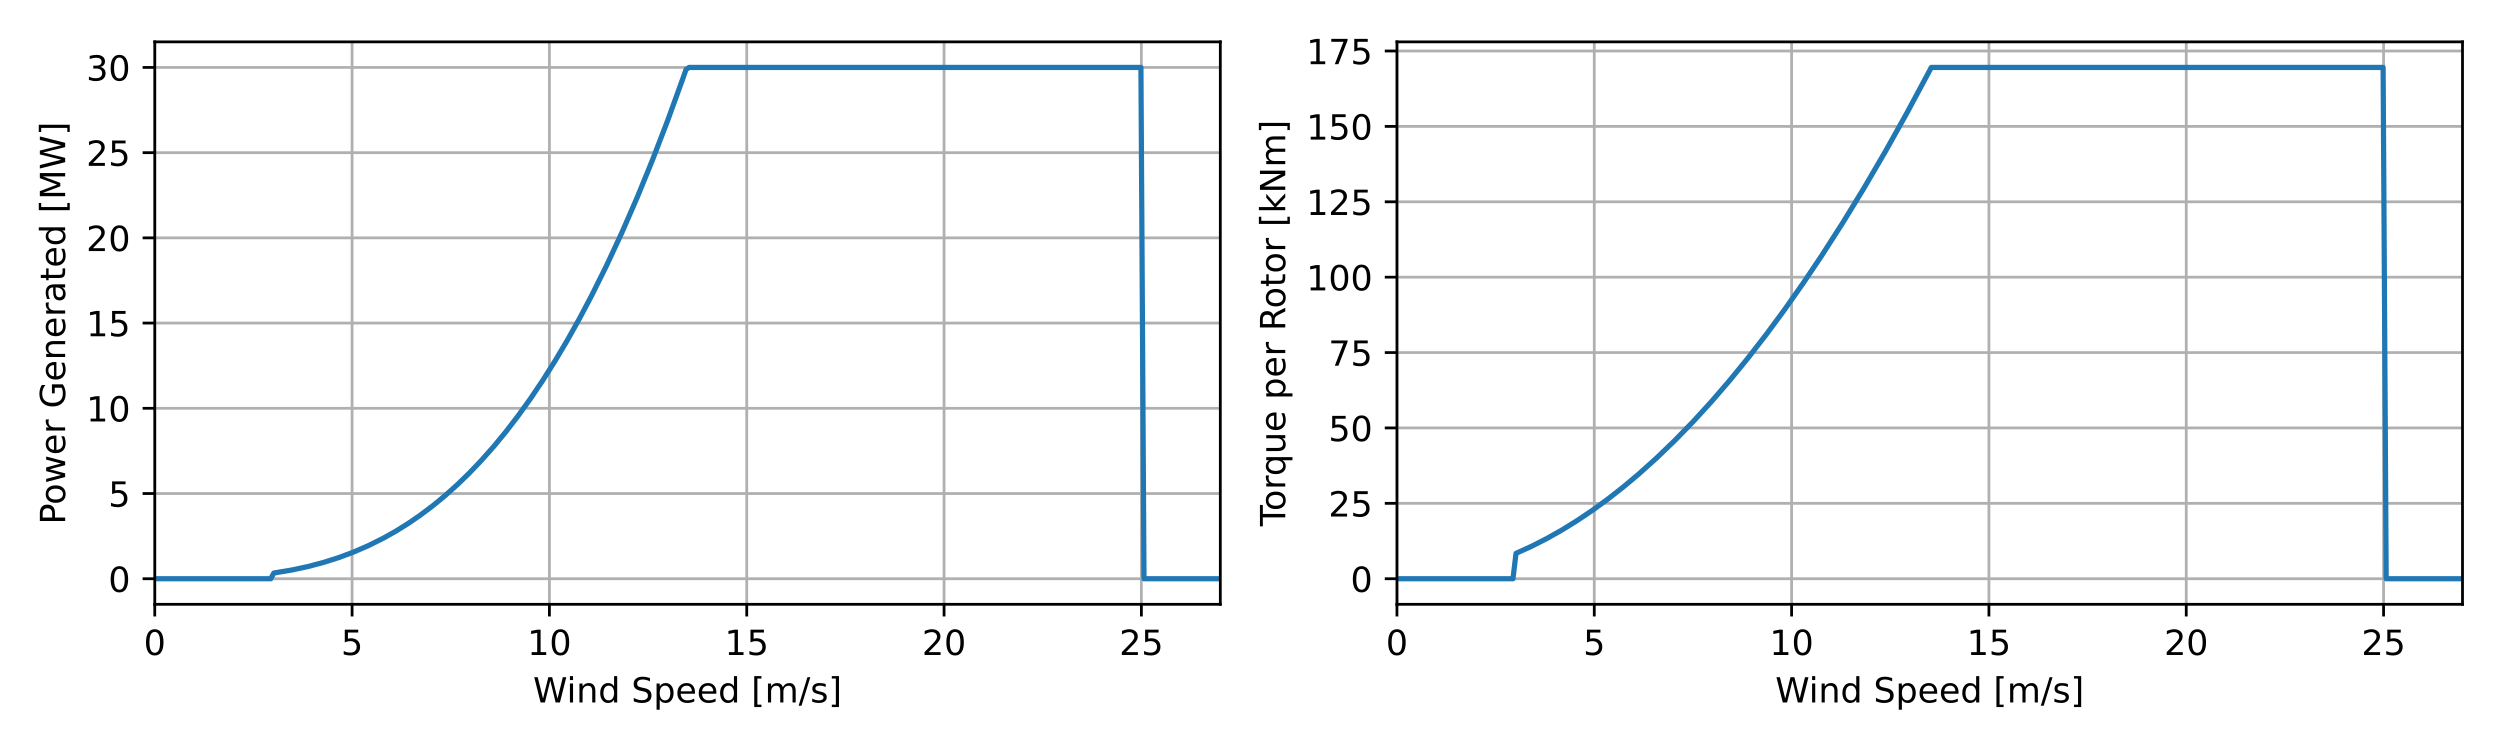
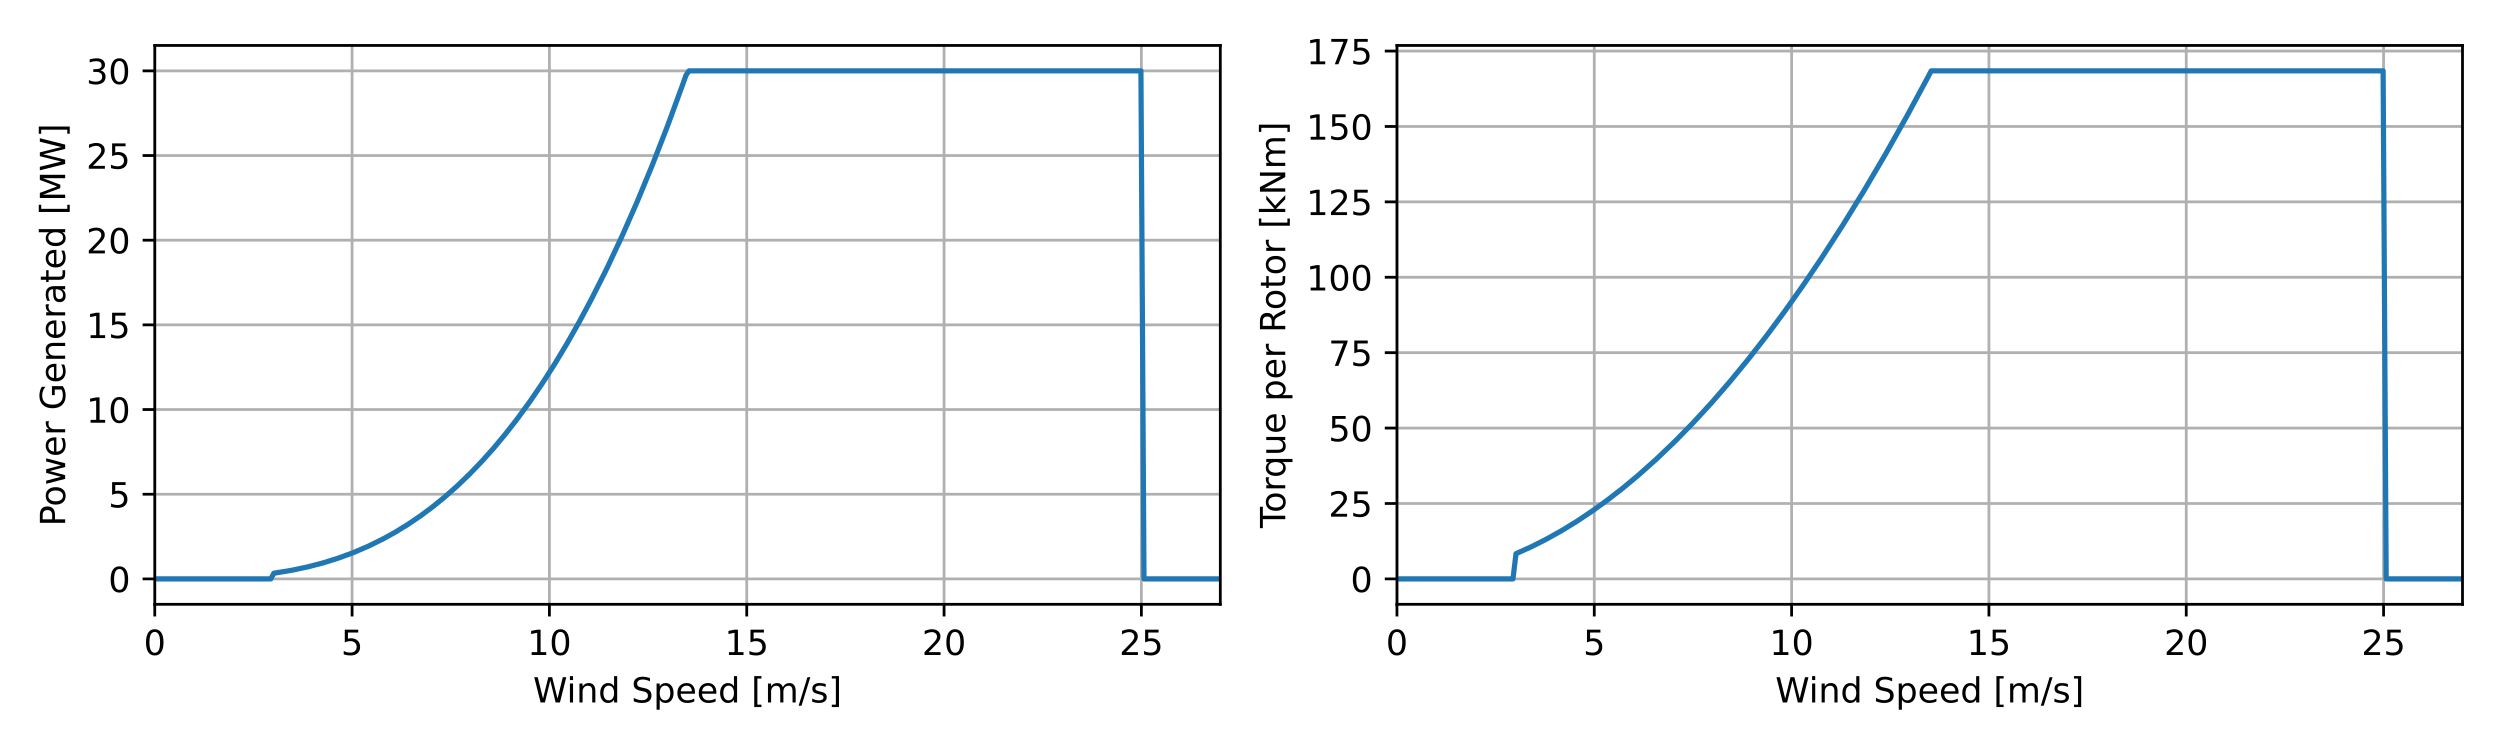
<svg xmlns="http://www.w3.org/2000/svg" xmlns:xlink="http://www.w3.org/1999/xlink" width="720pt" height="216pt" viewBox="0 0 720 216" version="1.1">
  <defs>
    <style type="text/css">*{stroke-linejoin: round; stroke-linecap: butt}</style>
  </defs>
  <g id="figure_1">
    <g id="patch_1">
      <path d="M 0 216  L 720 216  L 720 0  L 0 0  z " style="fill: #ffffff" />
    </g>
    <g id="axes_1">
      <g id="patch_2">
-         <path d="M 44.57 174.04  L 351.45 174.04  L 351.45 12.057  L 44.57 12.057  z " style="fill: #ffffff" />
+         <path d="M 44.57 174.04  L 351.45 174.04  L 351.45 13.089  L 44.57 13.089  z " style="fill: #ffffff" />
      </g>
      <g id="matplotlib.axis_1">
        <g id="xtick_1">
          <g id="line2d_1">
-             <path d="M 44.57 174.04  L 44.57 12.057  " clip-path="url(#pbaf3870a83)" style="fill: none; stroke: #b0b0b0; stroke-width: 0.8; stroke-linecap: square" />
+             <path d="M 44.57 174.04  L 44.57 13.089  " clip-path="url(#pef4a4a75a6)" style="fill: none; stroke: #b0b0b0; stroke-width: 0.8; stroke-linecap: square" />
          </g>
          <g id="line2d_2">
            <defs>
-               <path id="m35f73b6343" d="M 0 0  L 0 3.5  " style="stroke: #000000; stroke-width: 0.8" />
+               <path id="mb5f96da358" d="M 0 0  L 0 3.5  " style="stroke: #000000; stroke-width: 0.8" />
            </defs>
            <g>
-               <use xlink:href="#m35f73b6343" x="44.57" y="174.04" style="stroke: #000000; stroke-width: 0.8" />
+               <use xlink:href="#mb5f96da358" x="44.57" y="174.04" style="stroke: #000000; stroke-width: 0.8" />
            </g>
          </g>
          <g id="text_1">
            <g transform="translate(41.38875 188.6384) scale(0.1 -0.1)">
              <defs>
                <path id="DejaVuSans-30" d="M 2034 4250  Q 1547 4250 1301 3770  Q 1056 3291 1056 2328  Q 1056 1369 1301 889  Q 1547 409 2034 409  Q 2525 409 2770 889  Q 3016 1369 3016 2328  Q 3016 3291 2770 3770  Q 2525 4250 2034 4250  z M 2034 4750  Q 2819 4750 3233 4129  Q 3647 3509 3647 2328  Q 3647 1150 3233 529  Q 2819 -91 2034 -91  Q 1250 -91 836 529  Q 422 1150 422 2328  Q 422 3509 836 4129  Q 1250 4750 2034 4750  z " transform="scale(0.015625)" />
              </defs>
              <use xlink:href="#DejaVuSans-30" />
            </g>
          </g>
        </g>
        <g id="xtick_2">
          <g id="line2d_3">
-             <path d="M 101.4 174.04  L 101.4 12.057  " clip-path="url(#pbaf3870a83)" style="fill: none; stroke: #b0b0b0; stroke-width: 0.8; stroke-linecap: square" />
+             <path d="M 101.4 174.04  L 101.4 13.089  " clip-path="url(#pef4a4a75a6)" style="fill: none; stroke: #b0b0b0; stroke-width: 0.8; stroke-linecap: square" />
          </g>
          <g id="line2d_4">
            <g>
-               <use xlink:href="#m35f73b6343" x="101.4" y="174.04" style="stroke: #000000; stroke-width: 0.8" />
+               <use xlink:href="#mb5f96da358" x="101.4" y="174.04" style="stroke: #000000; stroke-width: 0.8" />
            </g>
          </g>
          <g id="text_2">
            <g transform="translate(98.21838 188.6384) scale(0.1 -0.1)">
              <defs>
                <path id="DejaVuSans-35" d="M 691 4666  L 3169 4666  L 3169 4134  L 1269 4134  L 1269 2991  Q 1406 3038 1543 3061  Q 1681 3084 1819 3084  Q 2600 3084 3056 2656  Q 3513 2228 3513 1497  Q 3513 744 3044 326  Q 2575 -91 1722 -91  Q 1428 -91 1123 -41  Q 819 9 494 109  L 494 744  Q 775 591 1075 516  Q 1375 441 1709 441  Q 2250 441 2565 725  Q 2881 1009 2881 1497  Q 2881 1984 2565 2268  Q 2250 2553 1709 2553  Q 1456 2553 1204 2497  Q 953 2441 691 2322  L 691 4666  z " transform="scale(0.015625)" />
              </defs>
              <use xlink:href="#DejaVuSans-35" />
            </g>
          </g>
        </g>
        <g id="xtick_3">
          <g id="line2d_5">
-             <path d="M 158.229 174.04  L 158.229 12.057  " clip-path="url(#pbaf3870a83)" style="fill: none; stroke: #b0b0b0; stroke-width: 0.8; stroke-linecap: square" />
+             <path d="M 158.229 174.04  L 158.229 13.089  " clip-path="url(#pef4a4a75a6)" style="fill: none; stroke: #b0b0b0; stroke-width: 0.8; stroke-linecap: square" />
          </g>
          <g id="line2d_6">
            <g>
-               <use xlink:href="#m35f73b6343" x="158.229" y="174.04" style="stroke: #000000; stroke-width: 0.8" />
+               <use xlink:href="#mb5f96da358" x="158.229" y="174.04" style="stroke: #000000; stroke-width: 0.8" />
            </g>
          </g>
          <g id="text_3">
            <g transform="translate(151.8668 188.6384) scale(0.1 -0.1)">
              <defs>
                <path id="DejaVuSans-31" d="M 794 531  L 1825 531  L 1825 4091  L 703 3866  L 703 4441  L 1819 4666  L 2450 4666  L 2450 531  L 3481 531  L 3481 0  L 794 0  L 794 531  z " transform="scale(0.015625)" />
              </defs>
              <use xlink:href="#DejaVuSans-31" />
              <use xlink:href="#DejaVuSans-30" x="63.623" />
            </g>
          </g>
        </g>
        <g id="xtick_4">
          <g id="line2d_7">
-             <path d="M 215.059 174.04  L 215.059 12.057  " clip-path="url(#pbaf3870a83)" style="fill: none; stroke: #b0b0b0; stroke-width: 0.8; stroke-linecap: square" />
+             <path d="M 215.059 174.04  L 215.059 13.089  " clip-path="url(#pef4a4a75a6)" style="fill: none; stroke: #b0b0b0; stroke-width: 0.8; stroke-linecap: square" />
          </g>
          <g id="line2d_8">
            <g>
-               <use xlink:href="#m35f73b6343" x="215.059" y="174.04" style="stroke: #000000; stroke-width: 0.8" />
+               <use xlink:href="#mb5f96da358" x="215.059" y="174.04" style="stroke: #000000; stroke-width: 0.8" />
            </g>
          </g>
          <g id="text_4">
            <g transform="translate(208.6964 188.6384) scale(0.1 -0.1)">
              <use xlink:href="#DejaVuSans-31" />
              <use xlink:href="#DejaVuSans-35" x="63.623" />
            </g>
          </g>
        </g>
        <g id="xtick_5">
          <g id="line2d_9">
-             <path d="M 271.889 174.04  L 271.889 12.057  " clip-path="url(#pbaf3870a83)" style="fill: none; stroke: #b0b0b0; stroke-width: 0.8; stroke-linecap: square" />
+             <path d="M 271.889 174.04  L 271.889 13.089  " clip-path="url(#pef4a4a75a6)" style="fill: none; stroke: #b0b0b0; stroke-width: 0.8; stroke-linecap: square" />
          </g>
          <g id="line2d_10">
            <g>
-               <use xlink:href="#m35f73b6343" x="271.889" y="174.04" style="stroke: #000000; stroke-width: 0.8" />
+               <use xlink:href="#mb5f96da358" x="271.889" y="174.04" style="stroke: #000000; stroke-width: 0.8" />
            </g>
          </g>
          <g id="text_5">
            <g transform="translate(265.526 188.6384) scale(0.1 -0.1)">
              <defs>
                <path id="DejaVuSans-32" d="M 1228 531  L 3431 531  L 3431 0  L 469 0  L 469 531  Q 828 903 1448 1529  Q 2069 2156 2228 2338  Q 2531 2678 2651 2914  Q 2772 3150 2772 3378  Q 2772 3750 2511 3984  Q 2250 4219 1831 4219  Q 1534 4219 1204 4116  Q 875 4013 500 3803  L 500 4441  Q 881 4594 1212 4672  Q 1544 4750 1819 4750  Q 2544 4750 2975 4387  Q 3406 4025 3406 3419  Q 3406 3131 3298 2873  Q 3191 2616 2906 2266  Q 2828 2175 2409 1742  Q 1991 1309 1228 531  z " transform="scale(0.015625)" />
              </defs>
              <use xlink:href="#DejaVuSans-32" />
              <use xlink:href="#DejaVuSans-30" x="63.623" />
            </g>
          </g>
        </g>
        <g id="xtick_6">
          <g id="line2d_11">
-             <path d="M 328.718 174.04  L 328.718 12.057  " clip-path="url(#pbaf3870a83)" style="fill: none; stroke: #b0b0b0; stroke-width: 0.8; stroke-linecap: square" />
+             <path d="M 328.718 174.04  L 328.718 13.089  " clip-path="url(#pef4a4a75a6)" style="fill: none; stroke: #b0b0b0; stroke-width: 0.8; stroke-linecap: square" />
          </g>
          <g id="line2d_12">
            <g>
-               <use xlink:href="#m35f73b6343" x="328.718" y="174.04" style="stroke: #000000; stroke-width: 0.8" />
+               <use xlink:href="#mb5f96da358" x="328.718" y="174.04" style="stroke: #000000; stroke-width: 0.8" />
            </g>
          </g>
          <g id="text_6">
            <g transform="translate(322.3556 188.6384) scale(0.1 -0.1)">
              <use xlink:href="#DejaVuSans-32" />
              <use xlink:href="#DejaVuSans-35" x="63.623" />
            </g>
          </g>
        </g>
        <g id="text_7">
          <g transform="translate(153.5319 202.3166) scale(0.1 -0.1)">
            <defs>
              <path id="DejaVuSans-57" d="M 213 4666  L 850 4666  L 1831 722  L 2809 4666  L 3519 4666  L 4500 722  L 5478 4666  L 6119 4666  L 4947 0  L 4153 0  L 3169 4050  L 2175 0  L 1381 0  L 213 4666  z " transform="scale(0.015625)" />
              <path id="DejaVuSans-69" d="M 603 3500  L 1178 3500  L 1178 0  L 603 0  L 603 3500  z M 603 4863  L 1178 4863  L 1178 4134  L 603 4134  L 603 4863  z " transform="scale(0.015625)" />
              <path id="DejaVuSans-6e" d="M 3513 2113  L 3513 0  L 2938 0  L 2938 2094  Q 2938 2591 2744 2837  Q 2550 3084 2163 3084  Q 1697 3084 1428 2787  Q 1159 2491 1159 1978  L 1159 0  L 581 0  L 581 3500  L 1159 3500  L 1159 2956  Q 1366 3272 1645 3428  Q 1925 3584 2291 3584  Q 2894 3584 3203 3211  Q 3513 2838 3513 2113  z " transform="scale(0.015625)" />
              <path id="DejaVuSans-64" d="M 2906 2969  L 2906 4863  L 3481 4863  L 3481 0  L 2906 0  L 2906 525  Q 2725 213 2448 61  Q 2172 -91 1784 -91  Q 1150 -91 751 415  Q 353 922 353 1747  Q 353 2572 751 3078  Q 1150 3584 1784 3584  Q 2172 3584 2448 3432  Q 2725 3281 2906 2969  z M 947 1747  Q 947 1113 1208 752  Q 1469 391 1925 391  Q 2381 391 2643 752  Q 2906 1113 2906 1747  Q 2906 2381 2643 2742  Q 2381 3103 1925 3103  Q 1469 3103 1208 2742  Q 947 2381 947 1747  z " transform="scale(0.015625)" />
              <path id="DejaVuSans-20" transform="scale(0.015625)" />
              <path id="DejaVuSans-53" d="M 3425 4513  L 3425 3897  Q 3066 4069 2747 4153  Q 2428 4238 2131 4238  Q 1616 4238 1336 4038  Q 1056 3838 1056 3469  Q 1056 3159 1242 3001  Q 1428 2844 1947 2747  L 2328 2669  Q 3034 2534 3370 2195  Q 3706 1856 3706 1288  Q 3706 609 3251 259  Q 2797 -91 1919 -91  Q 1588 -91 1214 -16  Q 841 59 441 206  L 441 856  Q 825 641 1194 531  Q 1563 422 1919 422  Q 2459 422 2753 634  Q 3047 847 3047 1241  Q 3047 1584 2836 1778  Q 2625 1972 2144 2069  L 1759 2144  Q 1053 2284 737 2584  Q 422 2884 422 3419  Q 422 4038 858 4394  Q 1294 4750 2059 4750  Q 2388 4750 2728 4690  Q 3069 4631 3425 4513  z " transform="scale(0.015625)" />
              <path id="DejaVuSans-70" d="M 1159 525  L 1159 -1331  L 581 -1331  L 581 3500  L 1159 3500  L 1159 2969  Q 1341 3281 1617 3432  Q 1894 3584 2278 3584  Q 2916 3584 3314 3078  Q 3713 2572 3713 1747  Q 3713 922 3314 415  Q 2916 -91 2278 -91  Q 1894 -91 1617 61  Q 1341 213 1159 525  z M 3116 1747  Q 3116 2381 2855 2742  Q 2594 3103 2138 3103  Q 1681 3103 1420 2742  Q 1159 2381 1159 1747  Q 1159 1113 1420 752  Q 1681 391 2138 391  Q 2594 391 2855 752  Q 3116 1113 3116 1747  z " transform="scale(0.015625)" />
              <path id="DejaVuSans-65" d="M 3597 1894  L 3597 1613  L 953 1613  Q 991 1019 1311 708  Q 1631 397 2203 397  Q 2534 397 2845 478  Q 3156 559 3463 722  L 3463 178  Q 3153 47 2828 -22  Q 2503 -91 2169 -91  Q 1331 -91 842 396  Q 353 884 353 1716  Q 353 2575 817 3079  Q 1281 3584 2069 3584  Q 2775 3584 3186 3129  Q 3597 2675 3597 1894  z M 3022 2063  Q 3016 2534 2758 2815  Q 2500 3097 2075 3097  Q 1594 3097 1305 2825  Q 1016 2553 972 2059  L 3022 2063  z " transform="scale(0.015625)" />
              <path id="DejaVuSans-5b" d="M 550 4863  L 1875 4863  L 1875 4416  L 1125 4416  L 1125 -397  L 1875 -397  L 1875 -844  L 550 -844  L 550 4863  z " transform="scale(0.015625)" />
              <path id="DejaVuSans-6d" d="M 3328 2828  Q 3544 3216 3844 3400  Q 4144 3584 4550 3584  Q 5097 3584 5394 3201  Q 5691 2819 5691 2113  L 5691 0  L 5113 0  L 5113 2094  Q 5113 2597 4934 2840  Q 4756 3084 4391 3084  Q 3944 3084 3684 2787  Q 3425 2491 3425 1978  L 3425 0  L 2847 0  L 2847 2094  Q 2847 2600 2669 2842  Q 2491 3084 2119 3084  Q 1678 3084 1418 2786  Q 1159 2488 1159 1978  L 1159 0  L 581 0  L 581 3500  L 1159 3500  L 1159 2956  Q 1356 3278 1631 3431  Q 1906 3584 2284 3584  Q 2666 3584 2933 3390  Q 3200 3197 3328 2828  z " transform="scale(0.015625)" />
              <path id="DejaVuSans-2f" d="M 1625 4666  L 2156 4666  L 531 -594  L 0 -594  L 1625 4666  z " transform="scale(0.015625)" />
              <path id="DejaVuSans-73" d="M 2834 3397  L 2834 2853  Q 2591 2978 2328 3040  Q 2066 3103 1784 3103  Q 1356 3103 1142 2972  Q 928 2841 928 2578  Q 928 2378 1081 2264  Q 1234 2150 1697 2047  L 1894 2003  Q 2506 1872 2764 1633  Q 3022 1394 3022 966  Q 3022 478 2636 193  Q 2250 -91 1575 -91  Q 1294 -91 989 -36  Q 684 19 347 128  L 347 722  Q 666 556 975 473  Q 1284 391 1588 391  Q 1994 391 2212 530  Q 2431 669 2431 922  Q 2431 1156 2273 1281  Q 2116 1406 1581 1522  L 1381 1569  Q 847 1681 609 1914  Q 372 2147 372 2553  Q 372 3047 722 3315  Q 1072 3584 1716 3584  Q 2034 3584 2315 3537  Q 2597 3491 2834 3397  z " transform="scale(0.015625)" />
              <path id="DejaVuSans-5d" d="M 1947 4863  L 1947 -844  L 622 -844  L 622 -397  L 1369 -397  L 1369 4416  L 622 4416  L 622 4863  L 1947 4863  z " transform="scale(0.015625)" />
            </defs>
            <use xlink:href="#DejaVuSans-57" />
            <use xlink:href="#DejaVuSans-69" x="96.627" />
            <use xlink:href="#DejaVuSans-6e" x="124.41" />
            <use xlink:href="#DejaVuSans-64" x="187.789" />
            <use xlink:href="#DejaVuSans-20" x="251.266" />
            <use xlink:href="#DejaVuSans-53" x="283.053" />
            <use xlink:href="#DejaVuSans-70" x="346.529" />
            <use xlink:href="#DejaVuSans-65" x="410.006" />
            <use xlink:href="#DejaVuSans-65" x="471.529" />
            <use xlink:href="#DejaVuSans-64" x="533.053" />
            <use xlink:href="#DejaVuSans-20" x="596.529" />
            <use xlink:href="#DejaVuSans-5b" x="628.316" />
            <use xlink:href="#DejaVuSans-6d" x="667.33" />
            <use xlink:href="#DejaVuSans-2f" x="764.742" />
            <use xlink:href="#DejaVuSans-73" x="798.434" />
            <use xlink:href="#DejaVuSans-5d" x="850.533" />
          </g>
        </g>
      </g>
      <g id="matplotlib.axis_2">
        <g id="ytick_1">
          <g id="line2d_13">
-             <path d="M 44.57 166.677  L 351.45 166.677  " clip-path="url(#pbaf3870a83)" style="fill: none; stroke: #b0b0b0; stroke-width: 0.8; stroke-linecap: square" />
+             <path d="M 44.57 166.724  L 351.45 166.724  " clip-path="url(#pef4a4a75a6)" style="fill: none; stroke: #b0b0b0; stroke-width: 0.8; stroke-linecap: square" />
          </g>
          <g id="line2d_14">
            <defs>
-               <path id="m2a6ce05470" d="M 0 0  L -3.5 0  " style="stroke: #000000; stroke-width: 0.8" />
+               <path id="mafe4fae65e" d="M 0 0  L -3.5 0  " style="stroke: #000000; stroke-width: 0.8" />
            </defs>
            <g>
-               <use xlink:href="#m2a6ce05470" x="44.57" y="166.677" style="stroke: #000000; stroke-width: 0.8" />
+               <use xlink:href="#mafe4fae65e" x="44.57" y="166.724" style="stroke: #000000; stroke-width: 0.8" />
            </g>
          </g>
          <g id="text_8">
-             <g transform="translate(31.2075 170.4764) scale(0.1 -0.1)">
+             <g transform="translate(31.2075 170.5232) scale(0.1 -0.1)">
              <use xlink:href="#DejaVuSans-30" />
            </g>
          </g>
        </g>
        <g id="ytick_2">
          <g id="line2d_15">
-             <path d="M 44.57 142.134  L 351.45 142.134  " clip-path="url(#pbaf3870a83)" style="fill: none; stroke: #b0b0b0; stroke-width: 0.8; stroke-linecap: square" />
+             <path d="M 44.57 142.337  L 351.45 142.337  " clip-path="url(#pef4a4a75a6)" style="fill: none; stroke: #b0b0b0; stroke-width: 0.8; stroke-linecap: square" />
          </g>
          <g id="line2d_16">
            <g>
-               <use xlink:href="#m2a6ce05470" x="44.57" y="142.134" style="stroke: #000000; stroke-width: 0.8" />
+               <use xlink:href="#mafe4fae65e" x="44.57" y="142.337" style="stroke: #000000; stroke-width: 0.8" />
            </g>
          </g>
          <g id="text_9">
-             <g transform="translate(31.2075 145.9335) scale(0.1 -0.1)">
+             <g transform="translate(31.2075 146.1367) scale(0.1 -0.1)">
              <use xlink:href="#DejaVuSans-35" />
            </g>
          </g>
        </g>
        <g id="ytick_3">
          <g id="line2d_17">
-             <path d="M 44.57 117.591  L 351.45 117.591  " clip-path="url(#pbaf3870a83)" style="fill: none; stroke: #b0b0b0; stroke-width: 0.8; stroke-linecap: square" />
+             <path d="M 44.57 117.951  L 351.45 117.951  " clip-path="url(#pef4a4a75a6)" style="fill: none; stroke: #b0b0b0; stroke-width: 0.8; stroke-linecap: square" />
          </g>
          <g id="line2d_18">
            <g>
-               <use xlink:href="#m2a6ce05470" x="44.57" y="117.591" style="stroke: #000000; stroke-width: 0.8" />
+               <use xlink:href="#mafe4fae65e" x="44.57" y="117.951" style="stroke: #000000; stroke-width: 0.8" />
            </g>
          </g>
          <g id="text_10">
-             <g transform="translate(24.845 121.3906) scale(0.1 -0.1)">
+             <g transform="translate(24.845 121.7501) scale(0.1 -0.1)">
              <use xlink:href="#DejaVuSans-31" />
              <use xlink:href="#DejaVuSans-30" x="63.623" />
            </g>
          </g>
        </g>
        <g id="ytick_4">
          <g id="line2d_19">
-             <path d="M 44.57 93.048  L 351.45 93.048  " clip-path="url(#pbaf3870a83)" style="fill: none; stroke: #b0b0b0; stroke-width: 0.8; stroke-linecap: square" />
+             <path d="M 44.57 93.564  L 351.45 93.564  " clip-path="url(#pef4a4a75a6)" style="fill: none; stroke: #b0b0b0; stroke-width: 0.8; stroke-linecap: square" />
          </g>
          <g id="line2d_20">
            <g>
-               <use xlink:href="#m2a6ce05470" x="44.57" y="93.048" style="stroke: #000000; stroke-width: 0.8" />
+               <use xlink:href="#mafe4fae65e" x="44.57" y="93.564" style="stroke: #000000; stroke-width: 0.8" />
            </g>
          </g>
          <g id="text_11">
-             <g transform="translate(24.845 96.84767) scale(0.1 -0.1)">
+             <g transform="translate(24.845 97.36355) scale(0.1 -0.1)">
              <use xlink:href="#DejaVuSans-31" />
              <use xlink:href="#DejaVuSans-35" x="63.623" />
            </g>
          </g>
        </g>
        <g id="ytick_5">
          <g id="line2d_21">
-             <path d="M 44.57 68.506  L 351.45 68.506  " clip-path="url(#pbaf3870a83)" style="fill: none; stroke: #b0b0b0; stroke-width: 0.8; stroke-linecap: square" />
+             <path d="M 44.57 69.178  L 351.45 69.178  " clip-path="url(#pef4a4a75a6)" style="fill: none; stroke: #b0b0b0; stroke-width: 0.8; stroke-linecap: square" />
          </g>
          <g id="line2d_22">
            <g>
-               <use xlink:href="#m2a6ce05470" x="44.57" y="68.506" style="stroke: #000000; stroke-width: 0.8" />
+               <use xlink:href="#mafe4fae65e" x="44.57" y="69.178" style="stroke: #000000; stroke-width: 0.8" />
            </g>
          </g>
          <g id="text_12">
-             <g transform="translate(24.845 72.30478) scale(0.1 -0.1)">
+             <g transform="translate(24.845 72.97699) scale(0.1 -0.1)">
              <use xlink:href="#DejaVuSans-32" />
              <use xlink:href="#DejaVuSans-30" x="63.623" />
            </g>
          </g>
        </g>
        <g id="ytick_6">
          <g id="line2d_23">
-             <path d="M 44.57 43.963  L 351.45 43.963  " clip-path="url(#pbaf3870a83)" style="fill: none; stroke: #b0b0b0; stroke-width: 0.8; stroke-linecap: square" />
+             <path d="M 44.57 44.791  L 351.45 44.791  " clip-path="url(#pef4a4a75a6)" style="fill: none; stroke: #b0b0b0; stroke-width: 0.8; stroke-linecap: square" />
          </g>
          <g id="line2d_24">
            <g>
-               <use xlink:href="#m2a6ce05470" x="44.57" y="43.963" style="stroke: #000000; stroke-width: 0.8" />
+               <use xlink:href="#mafe4fae65e" x="44.57" y="44.791" style="stroke: #000000; stroke-width: 0.8" />
            </g>
          </g>
          <g id="text_13">
-             <g transform="translate(24.845 47.76188) scale(0.1 -0.1)">
+             <g transform="translate(24.845 48.59042) scale(0.1 -0.1)">
              <use xlink:href="#DejaVuSans-32" />
              <use xlink:href="#DejaVuSans-35" x="63.623" />
            </g>
          </g>
        </g>
        <g id="ytick_7">
          <g id="line2d_25">
-             <path d="M 44.57 19.42  L 351.45 19.42  " clip-path="url(#pbaf3870a83)" style="fill: none; stroke: #b0b0b0; stroke-width: 0.8; stroke-linecap: square" />
+             <path d="M 44.57 20.405  L 351.45 20.405  " clip-path="url(#pef4a4a75a6)" style="fill: none; stroke: #b0b0b0; stroke-width: 0.8; stroke-linecap: square" />
          </g>
          <g id="line2d_26">
            <g>
-               <use xlink:href="#m2a6ce05470" x="44.57" y="19.42" style="stroke: #000000; stroke-width: 0.8" />
+               <use xlink:href="#mafe4fae65e" x="44.57" y="20.405" style="stroke: #000000; stroke-width: 0.8" />
            </g>
          </g>
          <g id="text_14">
-             <g transform="translate(24.845 23.21899) scale(0.1 -0.1)">
+             <g transform="translate(24.845 24.20386) scale(0.1 -0.1)">
              <defs>
                <path id="DejaVuSans-33" d="M 2597 2516  Q 3050 2419 3304 2112  Q 3559 1806 3559 1356  Q 3559 666 3084 287  Q 2609 -91 1734 -91  Q 1441 -91 1130 -33  Q 819 25 488 141  L 488 750  Q 750 597 1062 519  Q 1375 441 1716 441  Q 2309 441 2620 675  Q 2931 909 2931 1356  Q 2931 1769 2642 2001  Q 2353 2234 1838 2234  L 1294 2234  L 1294 2753  L 1863 2753  Q 2328 2753 2575 2939  Q 2822 3125 2822 3475  Q 2822 3834 2567 4026  Q 2313 4219 1838 4219  Q 1578 4219 1281 4162  Q 984 4106 628 3988  L 628 4550  Q 988 4650 1302 4700  Q 1616 4750 1894 4750  Q 2613 4750 3031 4423  Q 3450 4097 3450 3541  Q 3450 3153 3228 2886  Q 3006 2619 2597 2516  z " transform="scale(0.015625)" />
              </defs>
              <use xlink:href="#DejaVuSans-33" />
              <use xlink:href="#DejaVuSans-30" x="63.623" />
            </g>
          </g>
        </g>
        <g id="text_15">
-           <g transform="translate(18.76531 151.0266) rotate(-90) scale(0.1 -0.1)">
+           <g transform="translate(18.76531 151.5425) rotate(-90) scale(0.1 -0.1)">
            <defs>
              <path id="DejaVuSans-50" d="M 1259 4147  L 1259 2394  L 2053 2394  Q 2494 2394 2734 2622  Q 2975 2850 2975 3272  Q 2975 3691 2734 3919  Q 2494 4147 2053 4147  L 1259 4147  z M 628 4666  L 2053 4666  Q 2838 4666 3239 4311  Q 3641 3956 3641 3272  Q 3641 2581 3239 2228  Q 2838 1875 2053 1875  L 1259 1875  L 1259 0  L 628 0  L 628 4666  z " transform="scale(0.015625)" />
              <path id="DejaVuSans-6f" d="M 1959 3097  Q 1497 3097 1228 2736  Q 959 2375 959 1747  Q 959 1119 1226 758  Q 1494 397 1959 397  Q 2419 397 2687 759  Q 2956 1122 2956 1747  Q 2956 2369 2687 2733  Q 2419 3097 1959 3097  z M 1959 3584  Q 2709 3584 3137 3096  Q 3566 2609 3566 1747  Q 3566 888 3137 398  Q 2709 -91 1959 -91  Q 1206 -91 779 398  Q 353 888 353 1747  Q 353 2609 779 3096  Q 1206 3584 1959 3584  z " transform="scale(0.015625)" />
              <path id="DejaVuSans-77" d="M 269 3500  L 844 3500  L 1563 769  L 2278 3500  L 2956 3500  L 3675 769  L 4391 3500  L 4966 3500  L 4050 0  L 3372 0  L 2619 2869  L 1863 0  L 1184 0  L 269 3500  z " transform="scale(0.015625)" />
              <path id="DejaVuSans-72" d="M 2631 2963  Q 2534 3019 2420 3045  Q 2306 3072 2169 3072  Q 1681 3072 1420 2755  Q 1159 2438 1159 1844  L 1159 0  L 581 0  L 581 3500  L 1159 3500  L 1159 2956  Q 1341 3275 1631 3429  Q 1922 3584 2338 3584  Q 2397 3584 2469 3576  Q 2541 3569 2628 3553  L 2631 2963  z " transform="scale(0.015625)" />
              <path id="DejaVuSans-47" d="M 3809 666  L 3809 1919  L 2778 1919  L 2778 2438  L 4434 2438  L 4434 434  Q 4069 175 3628 42  Q 3188 -91 2688 -91  Q 1594 -91 976 548  Q 359 1188 359 2328  Q 359 3472 976 4111  Q 1594 4750 2688 4750  Q 3144 4750 3555 4637  Q 3966 4525 4313 4306  L 4313 3634  Q 3963 3931 3569 4081  Q 3175 4231 2741 4231  Q 1884 4231 1454 3753  Q 1025 3275 1025 2328  Q 1025 1384 1454 906  Q 1884 428 2741 428  Q 3075 428 3337 486  Q 3600 544 3809 666  z " transform="scale(0.015625)" />
              <path id="DejaVuSans-61" d="M 2194 1759  Q 1497 1759 1228 1600  Q 959 1441 959 1056  Q 959 750 1161 570  Q 1363 391 1709 391  Q 2188 391 2477 730  Q 2766 1069 2766 1631  L 2766 1759  L 2194 1759  z M 3341 1997  L 3341 0  L 2766 0  L 2766 531  Q 2569 213 2275 61  Q 1981 -91 1556 -91  Q 1019 -91 701 211  Q 384 513 384 1019  Q 384 1609 779 1909  Q 1175 2209 1959 2209  L 2766 2209  L 2766 2266  Q 2766 2663 2505 2880  Q 2244 3097 1772 3097  Q 1472 3097 1187 3025  Q 903 2953 641 2809  L 641 3341  Q 956 3463 1253 3523  Q 1550 3584 1831 3584  Q 2591 3584 2966 3190  Q 3341 2797 3341 1997  z " transform="scale(0.015625)" />
              <path id="DejaVuSans-74" d="M 1172 4494  L 1172 3500  L 2356 3500  L 2356 3053  L 1172 3053  L 1172 1153  Q 1172 725 1289 603  Q 1406 481 1766 481  L 2356 481  L 2356 0  L 1766 0  Q 1100 0 847 248  Q 594 497 594 1153  L 594 3053  L 172 3053  L 172 3500  L 594 3500  L 594 4494  L 1172 4494  z " transform="scale(0.015625)" />
              <path id="DejaVuSans-4d" d="M 628 4666  L 1569 4666  L 2759 1491  L 3956 4666  L 4897 4666  L 4897 0  L 4281 0  L 4281 4097  L 3078 897  L 2444 897  L 1241 4097  L 1241 0  L 628 0  L 628 4666  z " transform="scale(0.015625)" />
            </defs>
            <use xlink:href="#DejaVuSans-50" />
            <use xlink:href="#DejaVuSans-6f" x="56.678" />
            <use xlink:href="#DejaVuSans-77" x="117.859" />
            <use xlink:href="#DejaVuSans-65" x="199.646" />
            <use xlink:href="#DejaVuSans-72" x="261.17" />
            <use xlink:href="#DejaVuSans-20" x="302.283" />
            <use xlink:href="#DejaVuSans-47" x="334.07" />
            <use xlink:href="#DejaVuSans-65" x="411.561" />
            <use xlink:href="#DejaVuSans-6e" x="473.084" />
            <use xlink:href="#DejaVuSans-65" x="536.463" />
            <use xlink:href="#DejaVuSans-72" x="597.986" />
            <use xlink:href="#DejaVuSans-61" x="639.1" />
            <use xlink:href="#DejaVuSans-74" x="700.379" />
            <use xlink:href="#DejaVuSans-65" x="739.588" />
            <use xlink:href="#DejaVuSans-64" x="801.111" />
            <use xlink:href="#DejaVuSans-20" x="864.588" />
            <use xlink:href="#DejaVuSans-5b" x="896.375" />
            <use xlink:href="#DejaVuSans-4d" x="935.389" />
            <use xlink:href="#DejaVuSans-57" x="1021.668" />
            <use xlink:href="#DejaVuSans-5d" x="1120.545" />
          </g>
        </g>
      </g>
      <g id="line2d_27">
-         <path d="M 44.57 166.677  L 77.984 166.677  L 78.863 165.026  L 84.139 164.14  L 88.536 163.198  L 92.932 162.046  L 97.329 160.664  L 101.725 159.032  L 106.122 157.129  L 110.518 154.933  L 114.036 152.952  L 117.553 150.76  L 121.07 148.346  L 124.587 145.7  L 128.105 142.81  L 131.622 139.667  L 135.139 136.259  L 138.656 132.576  L 142.174 128.606  L 145.691 124.341  L 149.208 119.767  L 152.725 114.876  L 156.243 109.656  L 159.76 104.097  L 163.277 98.188  L 166.794 91.918  L 170.312 85.276  L 174.708 76.435  L 179.105 66.977  L 183.501 56.879  L 187.898 46.122  L 192.294 34.684  L 196.691 22.545  L 197.57 20.031  L 198.45 19.42  L 328.588 19.42  L 329.467 166.677  L 351.45 166.677  L 351.45 166.677  " clip-path="url(#pbaf3870a83)" style="fill: none; stroke: #1f77b4; stroke-width: 1.5; stroke-linecap: square" />
+         <path d="M 44.57 166.724  L 77.984 166.724  L 78.863 165.091  L 84.139 164.215  L 88.536 163.282  L 92.932 162.143  L 97.329 160.776  L 101.725 159.162  L 106.122 157.279  L 110.518 155.107  L 114.036 153.147  L 117.553 150.979  L 121.07 148.591  L 124.587 145.973  L 128.105 143.115  L 131.622 140.005  L 135.139 136.634  L 138.656 132.99  L 142.174 129.064  L 145.691 124.844  L 149.208 120.32  L 152.725 115.481  L 156.243 110.318  L 159.76 104.819  L 163.277 98.973  L 166.794 92.77  L 170.312 86.2  L 174.708 77.455  L 179.105 68.098  L 183.501 58.11  L 187.898 47.469  L 192.294 36.154  L 196.691 24.146  L 197.57 21.659  L 198.45 20.405  L 328.588 20.405  L 329.467 166.724  L 351.45 166.724  L 351.45 166.724  " clip-path="url(#pef4a4a75a6)" style="fill: none; stroke: #1f77b4; stroke-width: 1.5; stroke-linecap: square" />
      </g>
      <g id="patch_3">
-         <path d="M 44.57 174.04  L 44.57 12.057  " style="fill: none; stroke: #000000; stroke-width: 0.8; stroke-linejoin: miter; stroke-linecap: square" />
+         <path d="M 44.57 174.04  L 44.57 13.089  " style="fill: none; stroke: #000000; stroke-width: 0.8; stroke-linejoin: miter; stroke-linecap: square" />
      </g>
      <g id="patch_4">
-         <path d="M 351.45 174.04  L 351.45 12.057  " style="fill: none; stroke: #000000; stroke-width: 0.8; stroke-linejoin: miter; stroke-linecap: square" />
+         <path d="M 351.45 174.04  L 351.45 13.089  " style="fill: none; stroke: #000000; stroke-width: 0.8; stroke-linejoin: miter; stroke-linecap: square" />
      </g>
      <g id="patch_5">
        <path d="M 44.57 174.04  L 351.45 174.04  " style="fill: none; stroke: #000000; stroke-width: 0.8; stroke-linejoin: miter; stroke-linecap: square" />
      </g>
      <g id="patch_6">
-         <path d="M 44.57 12.057  L 351.45 12.057  " style="fill: none; stroke: #000000; stroke-width: 0.8; stroke-linejoin: miter; stroke-linecap: square" />
+         <path d="M 44.57 13.089  L 351.45 13.089  " style="fill: none; stroke: #000000; stroke-width: 0.8; stroke-linejoin: miter; stroke-linecap: square" />
      </g>
    </g>
    <g id="axes_2">
      <g id="patch_7">
-         <path d="M 402.32 174.04  L 709.2 174.04  L 709.2 12.057  L 402.32 12.057  z " style="fill: #ffffff" />
+         <path d="M 402.32 174.04  L 709.2 174.04  L 709.2 13.089  L 402.32 13.089  z " style="fill: #ffffff" />
      </g>
      <g id="matplotlib.axis_3">
        <g id="xtick_7">
          <g id="line2d_28">
-             <path d="M 402.32 174.04  L 402.32 12.057  " clip-path="url(#pf3bbef38b0)" style="fill: none; stroke: #b0b0b0; stroke-width: 0.8; stroke-linecap: square" />
+             <path d="M 402.32 174.04  L 402.32 13.089  " clip-path="url(#p1f6855bcd0)" style="fill: none; stroke: #b0b0b0; stroke-width: 0.8; stroke-linecap: square" />
          </g>
          <g id="line2d_29">
            <g>
-               <use xlink:href="#m35f73b6343" x="402.32" y="174.04" style="stroke: #000000; stroke-width: 0.8" />
+               <use xlink:href="#mb5f96da358" x="402.32" y="174.04" style="stroke: #000000; stroke-width: 0.8" />
            </g>
          </g>
          <g id="text_16">
            <g transform="translate(399.1388 188.6384) scale(0.1 -0.1)">
              <use xlink:href="#DejaVuSans-30" />
            </g>
          </g>
        </g>
        <g id="xtick_8">
          <g id="line2d_30">
-             <path d="M 459.15 174.04  L 459.15 12.057  " clip-path="url(#pf3bbef38b0)" style="fill: none; stroke: #b0b0b0; stroke-width: 0.8; stroke-linecap: square" />
+             <path d="M 459.15 174.04  L 459.15 13.089  " clip-path="url(#p1f6855bcd0)" style="fill: none; stroke: #b0b0b0; stroke-width: 0.8; stroke-linecap: square" />
          </g>
          <g id="line2d_31">
            <g>
-               <use xlink:href="#m35f73b6343" x="459.15" y="174.04" style="stroke: #000000; stroke-width: 0.8" />
+               <use xlink:href="#mb5f96da358" x="459.15" y="174.04" style="stroke: #000000; stroke-width: 0.8" />
            </g>
          </g>
          <g id="text_17">
            <g transform="translate(455.9684 188.6384) scale(0.1 -0.1)">
              <use xlink:href="#DejaVuSans-35" />
            </g>
          </g>
        </g>
        <g id="xtick_9">
          <g id="line2d_32">
-             <path d="M 515.979 174.04  L 515.979 12.057  " clip-path="url(#pf3bbef38b0)" style="fill: none; stroke: #b0b0b0; stroke-width: 0.8; stroke-linecap: square" />
+             <path d="M 515.979 174.04  L 515.979 13.089  " clip-path="url(#p1f6855bcd0)" style="fill: none; stroke: #b0b0b0; stroke-width: 0.8; stroke-linecap: square" />
          </g>
          <g id="line2d_33">
            <g>
-               <use xlink:href="#m35f73b6343" x="515.979" y="174.04" style="stroke: #000000; stroke-width: 0.8" />
+               <use xlink:href="#mb5f96da358" x="515.979" y="174.04" style="stroke: #000000; stroke-width: 0.8" />
            </g>
          </g>
          <g id="text_18">
            <g transform="translate(509.6168 188.6384) scale(0.1 -0.1)">
              <use xlink:href="#DejaVuSans-31" />
              <use xlink:href="#DejaVuSans-30" x="63.623" />
            </g>
          </g>
        </g>
        <g id="xtick_10">
          <g id="line2d_34">
-             <path d="M 572.809 174.04  L 572.809 12.057  " clip-path="url(#pf3bbef38b0)" style="fill: none; stroke: #b0b0b0; stroke-width: 0.8; stroke-linecap: square" />
+             <path d="M 572.809 174.04  L 572.809 13.089  " clip-path="url(#p1f6855bcd0)" style="fill: none; stroke: #b0b0b0; stroke-width: 0.8; stroke-linecap: square" />
          </g>
          <g id="line2d_35">
            <g>
-               <use xlink:href="#m35f73b6343" x="572.809" y="174.04" style="stroke: #000000; stroke-width: 0.8" />
+               <use xlink:href="#mb5f96da358" x="572.809" y="174.04" style="stroke: #000000; stroke-width: 0.8" />
            </g>
          </g>
          <g id="text_19">
            <g transform="translate(566.4464 188.6384) scale(0.1 -0.1)">
              <use xlink:href="#DejaVuSans-31" />
              <use xlink:href="#DejaVuSans-35" x="63.623" />
            </g>
          </g>
        </g>
        <g id="xtick_11">
          <g id="line2d_36">
-             <path d="M 629.639 174.04  L 629.639 12.057  " clip-path="url(#pf3bbef38b0)" style="fill: none; stroke: #b0b0b0; stroke-width: 0.8; stroke-linecap: square" />
+             <path d="M 629.639 174.04  L 629.639 13.089  " clip-path="url(#p1f6855bcd0)" style="fill: none; stroke: #b0b0b0; stroke-width: 0.8; stroke-linecap: square" />
          </g>
          <g id="line2d_37">
            <g>
-               <use xlink:href="#m35f73b6343" x="629.639" y="174.04" style="stroke: #000000; stroke-width: 0.8" />
+               <use xlink:href="#mb5f96da358" x="629.639" y="174.04" style="stroke: #000000; stroke-width: 0.8" />
            </g>
          </g>
          <g id="text_20">
            <g transform="translate(623.276 188.6384) scale(0.1 -0.1)">
              <use xlink:href="#DejaVuSans-32" />
              <use xlink:href="#DejaVuSans-30" x="63.623" />
            </g>
          </g>
        </g>
        <g id="xtick_12">
          <g id="line2d_38">
-             <path d="M 686.468 174.04  L 686.468 12.057  " clip-path="url(#pf3bbef38b0)" style="fill: none; stroke: #b0b0b0; stroke-width: 0.8; stroke-linecap: square" />
+             <path d="M 686.468 174.04  L 686.468 13.089  " clip-path="url(#p1f6855bcd0)" style="fill: none; stroke: #b0b0b0; stroke-width: 0.8; stroke-linecap: square" />
          </g>
          <g id="line2d_39">
            <g>
-               <use xlink:href="#m35f73b6343" x="686.468" y="174.04" style="stroke: #000000; stroke-width: 0.8" />
+               <use xlink:href="#mb5f96da358" x="686.468" y="174.04" style="stroke: #000000; stroke-width: 0.8" />
            </g>
          </g>
          <g id="text_21">
            <g transform="translate(680.1056 188.6384) scale(0.1 -0.1)">
              <use xlink:href="#DejaVuSans-32" />
              <use xlink:href="#DejaVuSans-35" x="63.623" />
            </g>
          </g>
        </g>
        <g id="text_22">
          <g transform="translate(511.2819 202.3166) scale(0.1 -0.1)">
            <use xlink:href="#DejaVuSans-57" />
            <use xlink:href="#DejaVuSans-69" x="96.627" />
            <use xlink:href="#DejaVuSans-6e" x="124.41" />
            <use xlink:href="#DejaVuSans-64" x="187.789" />
            <use xlink:href="#DejaVuSans-20" x="251.266" />
            <use xlink:href="#DejaVuSans-53" x="283.053" />
            <use xlink:href="#DejaVuSans-70" x="346.529" />
            <use xlink:href="#DejaVuSans-65" x="410.006" />
            <use xlink:href="#DejaVuSans-65" x="471.529" />
            <use xlink:href="#DejaVuSans-64" x="533.053" />
            <use xlink:href="#DejaVuSans-20" x="596.529" />
            <use xlink:href="#DejaVuSans-5b" x="628.316" />
            <use xlink:href="#DejaVuSans-6d" x="667.33" />
            <use xlink:href="#DejaVuSans-2f" x="764.742" />
            <use xlink:href="#DejaVuSans-73" x="798.434" />
            <use xlink:href="#DejaVuSans-5d" x="850.533" />
          </g>
        </g>
      </g>
      <g id="matplotlib.axis_4">
        <g id="ytick_8">
          <g id="line2d_40">
-             <path d="M 402.32 166.677  L 709.2 166.677  " clip-path="url(#pf3bbef38b0)" style="fill: none; stroke: #b0b0b0; stroke-width: 0.8; stroke-linecap: square" />
+             <path d="M 402.32 166.724  L 709.2 166.724  " clip-path="url(#p1f6855bcd0)" style="fill: none; stroke: #b0b0b0; stroke-width: 0.8; stroke-linecap: square" />
          </g>
          <g id="line2d_41">
            <g>
-               <use xlink:href="#m2a6ce05470" x="402.32" y="166.677" style="stroke: #000000; stroke-width: 0.8" />
+               <use xlink:href="#mafe4fae65e" x="402.32" y="166.724" style="stroke: #000000; stroke-width: 0.8" />
            </g>
          </g>
          <g id="text_23">
-             <g transform="translate(388.9575 170.4764) scale(0.1 -0.1)">
+             <g transform="translate(388.9575 170.5232) scale(0.1 -0.1)">
              <use xlink:href="#DejaVuSans-30" />
            </g>
          </g>
        </g>
        <g id="ytick_9">
          <g id="line2d_42">
-             <path d="M 402.32 144.965  L 709.2 144.965  " clip-path="url(#pf3bbef38b0)" style="fill: none; stroke: #b0b0b0; stroke-width: 0.8; stroke-linecap: square" />
+             <path d="M 402.32 145.007  L 709.2 145.007  " clip-path="url(#p1f6855bcd0)" style="fill: none; stroke: #b0b0b0; stroke-width: 0.8; stroke-linecap: square" />
          </g>
          <g id="line2d_43">
            <g>
-               <use xlink:href="#m2a6ce05470" x="402.32" y="144.965" style="stroke: #000000; stroke-width: 0.8" />
+               <use xlink:href="#mafe4fae65e" x="402.32" y="145.007" style="stroke: #000000; stroke-width: 0.8" />
            </g>
          </g>
          <g id="text_24">
-             <g transform="translate(382.595 148.7638) scale(0.1 -0.1)">
+             <g transform="translate(382.595 148.8064) scale(0.1 -0.1)">
              <use xlink:href="#DejaVuSans-32" />
              <use xlink:href="#DejaVuSans-35" x="63.623" />
            </g>
          </g>
        </g>
        <g id="ytick_10">
          <g id="line2d_44">
-             <path d="M 402.32 123.252  L 709.2 123.252  " clip-path="url(#pf3bbef38b0)" style="fill: none; stroke: #b0b0b0; stroke-width: 0.8; stroke-linecap: square" />
+             <path d="M 402.32 123.29  L 709.2 123.29  " clip-path="url(#p1f6855bcd0)" style="fill: none; stroke: #b0b0b0; stroke-width: 0.8; stroke-linecap: square" />
          </g>
          <g id="line2d_45">
            <g>
-               <use xlink:href="#m2a6ce05470" x="402.32" y="123.252" style="stroke: #000000; stroke-width: 0.8" />
+               <use xlink:href="#mafe4fae65e" x="402.32" y="123.29" style="stroke: #000000; stroke-width: 0.8" />
            </g>
          </g>
          <g id="text_25">
-             <g transform="translate(382.595 127.0513) scale(0.1 -0.1)">
+             <g transform="translate(382.595 127.0895) scale(0.1 -0.1)">
              <use xlink:href="#DejaVuSans-35" />
              <use xlink:href="#DejaVuSans-30" x="63.623" />
            </g>
          </g>
        </g>
        <g id="ytick_11">
          <g id="line2d_46">
-             <path d="M 402.32 101.54  L 709.2 101.54  " clip-path="url(#pf3bbef38b0)" style="fill: none; stroke: #b0b0b0; stroke-width: 0.8; stroke-linecap: square" />
+             <path d="M 402.32 101.573  L 709.2 101.573  " clip-path="url(#p1f6855bcd0)" style="fill: none; stroke: #b0b0b0; stroke-width: 0.8; stroke-linecap: square" />
          </g>
          <g id="line2d_47">
            <g>
-               <use xlink:href="#m2a6ce05470" x="402.32" y="101.54" style="stroke: #000000; stroke-width: 0.8" />
+               <use xlink:href="#mafe4fae65e" x="402.32" y="101.573" style="stroke: #000000; stroke-width: 0.8" />
            </g>
          </g>
          <g id="text_26">
-             <g transform="translate(382.595 105.3388) scale(0.1 -0.1)">
+             <g transform="translate(382.595 105.3727) scale(0.1 -0.1)">
              <defs>
                <path id="DejaVuSans-37" d="M 525 4666  L 3525 4666  L 3525 4397  L 1831 0  L 1172 0  L 2766 4134  L 525 4134  L 525 4666  z " transform="scale(0.015625)" />
              </defs>
              <use xlink:href="#DejaVuSans-37" />
              <use xlink:href="#DejaVuSans-35" x="63.623" />
            </g>
          </g>
        </g>
        <g id="ytick_12">
          <g id="line2d_48">
-             <path d="M 402.32 79.827  L 709.2 79.827  " clip-path="url(#pf3bbef38b0)" style="fill: none; stroke: #b0b0b0; stroke-width: 0.8; stroke-linecap: square" />
+             <path d="M 402.32 79.857  L 709.2 79.857  " clip-path="url(#p1f6855bcd0)" style="fill: none; stroke: #b0b0b0; stroke-width: 0.8; stroke-linecap: square" />
          </g>
          <g id="line2d_49">
            <g>
-               <use xlink:href="#m2a6ce05470" x="402.32" y="79.827" style="stroke: #000000; stroke-width: 0.8" />
+               <use xlink:href="#mafe4fae65e" x="402.32" y="79.857" style="stroke: #000000; stroke-width: 0.8" />
            </g>
          </g>
          <g id="text_27">
-             <g transform="translate(376.2325 83.62628) scale(0.1 -0.1)">
+             <g transform="translate(376.2325 83.65583) scale(0.1 -0.1)">
              <use xlink:href="#DejaVuSans-31" />
              <use xlink:href="#DejaVuSans-30" x="63.623" />
              <use xlink:href="#DejaVuSans-30" x="127.246" />
            </g>
          </g>
        </g>
        <g id="ytick_13">
          <g id="line2d_50">
-             <path d="M 402.32 58.115  L 709.2 58.115  " clip-path="url(#pf3bbef38b0)" style="fill: none; stroke: #b0b0b0; stroke-width: 0.8; stroke-linecap: square" />
+             <path d="M 402.32 58.14  L 709.2 58.14  " clip-path="url(#p1f6855bcd0)" style="fill: none; stroke: #b0b0b0; stroke-width: 0.8; stroke-linecap: square" />
          </g>
          <g id="line2d_51">
            <g>
-               <use xlink:href="#m2a6ce05470" x="402.32" y="58.115" style="stroke: #000000; stroke-width: 0.8" />
+               <use xlink:href="#mafe4fae65e" x="402.32" y="58.14" style="stroke: #000000; stroke-width: 0.8" />
            </g>
          </g>
          <g id="text_28">
-             <g transform="translate(376.2325 61.91377) scale(0.1 -0.1)">
+             <g transform="translate(376.2325 61.93898) scale(0.1 -0.1)">
              <use xlink:href="#DejaVuSans-31" />
              <use xlink:href="#DejaVuSans-32" x="63.623" />
              <use xlink:href="#DejaVuSans-35" x="127.246" />
            </g>
          </g>
        </g>
        <g id="ytick_14">
          <g id="line2d_52">
-             <path d="M 402.32 36.402  L 709.2 36.402  " clip-path="url(#pf3bbef38b0)" style="fill: none; stroke: #b0b0b0; stroke-width: 0.8; stroke-linecap: square" />
+             <path d="M 402.32 36.423  L 709.2 36.423  " clip-path="url(#p1f6855bcd0)" style="fill: none; stroke: #b0b0b0; stroke-width: 0.8; stroke-linecap: square" />
          </g>
          <g id="line2d_53">
            <g>
-               <use xlink:href="#m2a6ce05470" x="402.32" y="36.402" style="stroke: #000000; stroke-width: 0.8" />
+               <use xlink:href="#mafe4fae65e" x="402.32" y="36.423" style="stroke: #000000; stroke-width: 0.8" />
            </g>
          </g>
          <g id="text_29">
-             <g transform="translate(376.2325 40.20125) scale(0.1 -0.1)">
+             <g transform="translate(376.2325 40.22212) scale(0.1 -0.1)">
              <use xlink:href="#DejaVuSans-31" />
              <use xlink:href="#DejaVuSans-35" x="63.623" />
              <use xlink:href="#DejaVuSans-30" x="127.246" />
            </g>
          </g>
        </g>
        <g id="ytick_15">
          <g id="line2d_54">
-             <path d="M 402.32 14.69  L 709.2 14.69  " clip-path="url(#pf3bbef38b0)" style="fill: none; stroke: #b0b0b0; stroke-width: 0.8; stroke-linecap: square" />
+             <path d="M 402.32 14.706  L 709.2 14.706  " clip-path="url(#p1f6855bcd0)" style="fill: none; stroke: #b0b0b0; stroke-width: 0.8; stroke-linecap: square" />
          </g>
          <g id="line2d_55">
            <g>
-               <use xlink:href="#m2a6ce05470" x="402.32" y="14.69" style="stroke: #000000; stroke-width: 0.8" />
+               <use xlink:href="#mafe4fae65e" x="402.32" y="14.706" style="stroke: #000000; stroke-width: 0.8" />
            </g>
          </g>
          <g id="text_30">
-             <g transform="translate(376.2325 18.48873) scale(0.1 -0.1)">
+             <g transform="translate(376.2325 18.50527) scale(0.1 -0.1)">
              <use xlink:href="#DejaVuSans-31" />
              <use xlink:href="#DejaVuSans-37" x="63.623" />
              <use xlink:href="#DejaVuSans-35" x="127.246" />
            </g>
          </g>
        </g>
        <g id="text_31">
-           <g transform="translate(370.1528 151.5641) rotate(-90) scale(0.1 -0.1)">
+           <g transform="translate(370.1528 152.08) rotate(-90) scale(0.1 -0.1)">
            <defs>
              <path id="DejaVuSans-54" d="M -19 4666  L 3928 4666  L 3928 4134  L 2272 4134  L 2272 0  L 1638 0  L 1638 4134  L -19 4134  L -19 4666  z " transform="scale(0.015625)" />
              <path id="DejaVuSans-71" d="M 947 1747  Q 947 1113 1208 752  Q 1469 391 1925 391  Q 2381 391 2643 752  Q 2906 1113 2906 1747  Q 2906 2381 2643 2742  Q 2381 3103 1925 3103  Q 1469 3103 1208 2742  Q 947 2381 947 1747  z M 2906 525  Q 2725 213 2448 61  Q 2172 -91 1784 -91  Q 1150 -91 751 415  Q 353 922 353 1747  Q 353 2572 751 3078  Q 1150 3584 1784 3584  Q 2172 3584 2448 3432  Q 2725 3281 2906 2969  L 2906 3500  L 3481 3500  L 3481 -1331  L 2906 -1331  L 2906 525  z " transform="scale(0.015625)" />
              <path id="DejaVuSans-75" d="M 544 1381  L 544 3500  L 1119 3500  L 1119 1403  Q 1119 906 1312 657  Q 1506 409 1894 409  Q 2359 409 2629 706  Q 2900 1003 2900 1516  L 2900 3500  L 3475 3500  L 3475 0  L 2900 0  L 2900 538  Q 2691 219 2414 64  Q 2138 -91 1772 -91  Q 1169 -91 856 284  Q 544 659 544 1381  z M 1991 3584  L 1991 3584  z " transform="scale(0.015625)" />
              <path id="DejaVuSans-52" d="M 2841 2188  Q 3044 2119 3236 1894  Q 3428 1669 3622 1275  L 4263 0  L 3584 0  L 2988 1197  Q 2756 1666 2539 1819  Q 2322 1972 1947 1972  L 1259 1972  L 1259 0  L 628 0  L 628 4666  L 2053 4666  Q 2853 4666 3247 4331  Q 3641 3997 3641 3322  Q 3641 2881 3436 2590  Q 3231 2300 2841 2188  z M 1259 4147  L 1259 2491  L 2053 2491  Q 2509 2491 2742 2702  Q 2975 2913 2975 3322  Q 2975 3731 2742 3939  Q 2509 4147 2053 4147  L 1259 4147  z " transform="scale(0.015625)" />
              <path id="DejaVuSans-6b" d="M 581 4863  L 1159 4863  L 1159 1991  L 2875 3500  L 3609 3500  L 1753 1863  L 3688 0  L 2938 0  L 1159 1709  L 1159 0  L 581 0  L 581 4863  z " transform="scale(0.015625)" />
              <path id="DejaVuSans-4e" d="M 628 4666  L 1478 4666  L 3547 763  L 3547 4666  L 4159 4666  L 4159 0  L 3309 0  L 1241 3903  L 1241 0  L 628 0  L 628 4666  z " transform="scale(0.015625)" />
            </defs>
            <use xlink:href="#DejaVuSans-54" />
            <use xlink:href="#DejaVuSans-6f" x="44.084" />
            <use xlink:href="#DejaVuSans-72" x="105.266" />
            <use xlink:href="#DejaVuSans-71" x="144.629" />
            <use xlink:href="#DejaVuSans-75" x="208.105" />
            <use xlink:href="#DejaVuSans-65" x="271.484" />
            <use xlink:href="#DejaVuSans-20" x="333.008" />
            <use xlink:href="#DejaVuSans-70" x="364.795" />
            <use xlink:href="#DejaVuSans-65" x="428.271" />
            <use xlink:href="#DejaVuSans-72" x="489.795" />
            <use xlink:href="#DejaVuSans-20" x="530.908" />
            <use xlink:href="#DejaVuSans-52" x="562.695" />
            <use xlink:href="#DejaVuSans-6f" x="627.678" />
            <use xlink:href="#DejaVuSans-74" x="688.859" />
            <use xlink:href="#DejaVuSans-6f" x="728.068" />
            <use xlink:href="#DejaVuSans-72" x="789.25" />
            <use xlink:href="#DejaVuSans-20" x="830.363" />
            <use xlink:href="#DejaVuSans-5b" x="862.15" />
            <use xlink:href="#DejaVuSans-6b" x="901.164" />
            <use xlink:href="#DejaVuSans-4e" x="959.074" />
            <use xlink:href="#DejaVuSans-6d" x="1033.879" />
            <use xlink:href="#DejaVuSans-5d" x="1131.291" />
          </g>
        </g>
      </g>
      <g id="line2d_56">
-         <path d="M 402.32 166.677  L 435.734 166.677  L 436.613 159.364  L 441.01 157.368  L 445.406 155.132  L 449.803 152.656  L 454.199 149.939  L 458.596 146.982  L 462.993 143.784  L 467.389 140.346  L 471.786 136.668  L 477.062 131.936  L 482.337 126.859  L 487.613 121.435  L 492.889 115.665  L 498.165 109.548  L 503.441 103.086  L 508.717 96.277  L 513.993 89.122  L 519.269 81.621  L 524.544 73.774  L 530.7 64.181  L 536.855 54.117  L 543.01 43.582  L 549.165 32.576  L 555.32 21.098  L 556.2 19.42  L 686.338 19.42  L 687.217 166.677  L 709.2 166.677  L 709.2 166.677  " clip-path="url(#pf3bbef38b0)" style="fill: none; stroke: #1f77b4; stroke-width: 1.5; stroke-linecap: square" />
+         <path d="M 402.32 166.724  L 435.734 166.724  L 436.613 159.457  L 441.01 157.474  L 445.406 155.253  L 449.803 152.792  L 454.199 150.093  L 458.596 147.154  L 462.993 143.977  L 467.389 140.561  L 471.786 136.906  L 477.062 132.205  L 482.337 127.159  L 487.613 121.77  L 492.889 116.037  L 498.165 109.959  L 503.441 103.538  L 508.717 96.773  L 513.993 89.663  L 519.269 82.21  L 524.544 74.413  L 530.7 64.881  L 536.855 54.881  L 543.01 44.413  L 549.165 33.477  L 555.32 22.072  L 556.2 20.405  L 686.338 20.405  L 687.217 166.724  L 709.2 166.724  L 709.2 166.724  " clip-path="url(#p1f6855bcd0)" style="fill: none; stroke: #1f77b4; stroke-width: 1.5; stroke-linecap: square" />
      </g>
      <g id="patch_8">
-         <path d="M 402.32 174.04  L 402.32 12.057  " style="fill: none; stroke: #000000; stroke-width: 0.8; stroke-linejoin: miter; stroke-linecap: square" />
+         <path d="M 402.32 174.04  L 402.32 13.089  " style="fill: none; stroke: #000000; stroke-width: 0.8; stroke-linejoin: miter; stroke-linecap: square" />
      </g>
      <g id="patch_9">
-         <path d="M 709.2 174.04  L 709.2 12.057  " style="fill: none; stroke: #000000; stroke-width: 0.8; stroke-linejoin: miter; stroke-linecap: square" />
+         <path d="M 709.2 174.04  L 709.2 13.089  " style="fill: none; stroke: #000000; stroke-width: 0.8; stroke-linejoin: miter; stroke-linecap: square" />
      </g>
      <g id="patch_10">
        <path d="M 402.32 174.04  L 709.2 174.04  " style="fill: none; stroke: #000000; stroke-width: 0.8; stroke-linejoin: miter; stroke-linecap: square" />
      </g>
      <g id="patch_11">
-         <path d="M 402.32 12.057  L 709.2 12.057  " style="fill: none; stroke: #000000; stroke-width: 0.8; stroke-linejoin: miter; stroke-linecap: square" />
+         <path d="M 402.32 13.089  L 709.2 13.089  " style="fill: none; stroke: #000000; stroke-width: 0.8; stroke-linejoin: miter; stroke-linecap: square" />
      </g>
    </g>
  </g>
  <defs>
-     <clipPath id="pbaf3870a83">
-       <rect x="44.57" y="12.057" width="306.88" height="161.983" />
+     <clipPath id="pef4a4a75a6">
+       <rect x="44.57" y="13.089" width="306.88" height="160.951" />
    </clipPath>
-     <clipPath id="pf3bbef38b0">
-       <rect x="402.32" y="12.057" width="306.88" height="161.983" />
+     <clipPath id="p1f6855bcd0">
+       <rect x="402.32" y="13.089" width="306.88" height="160.951" />
    </clipPath>
  </defs>
</svg>
